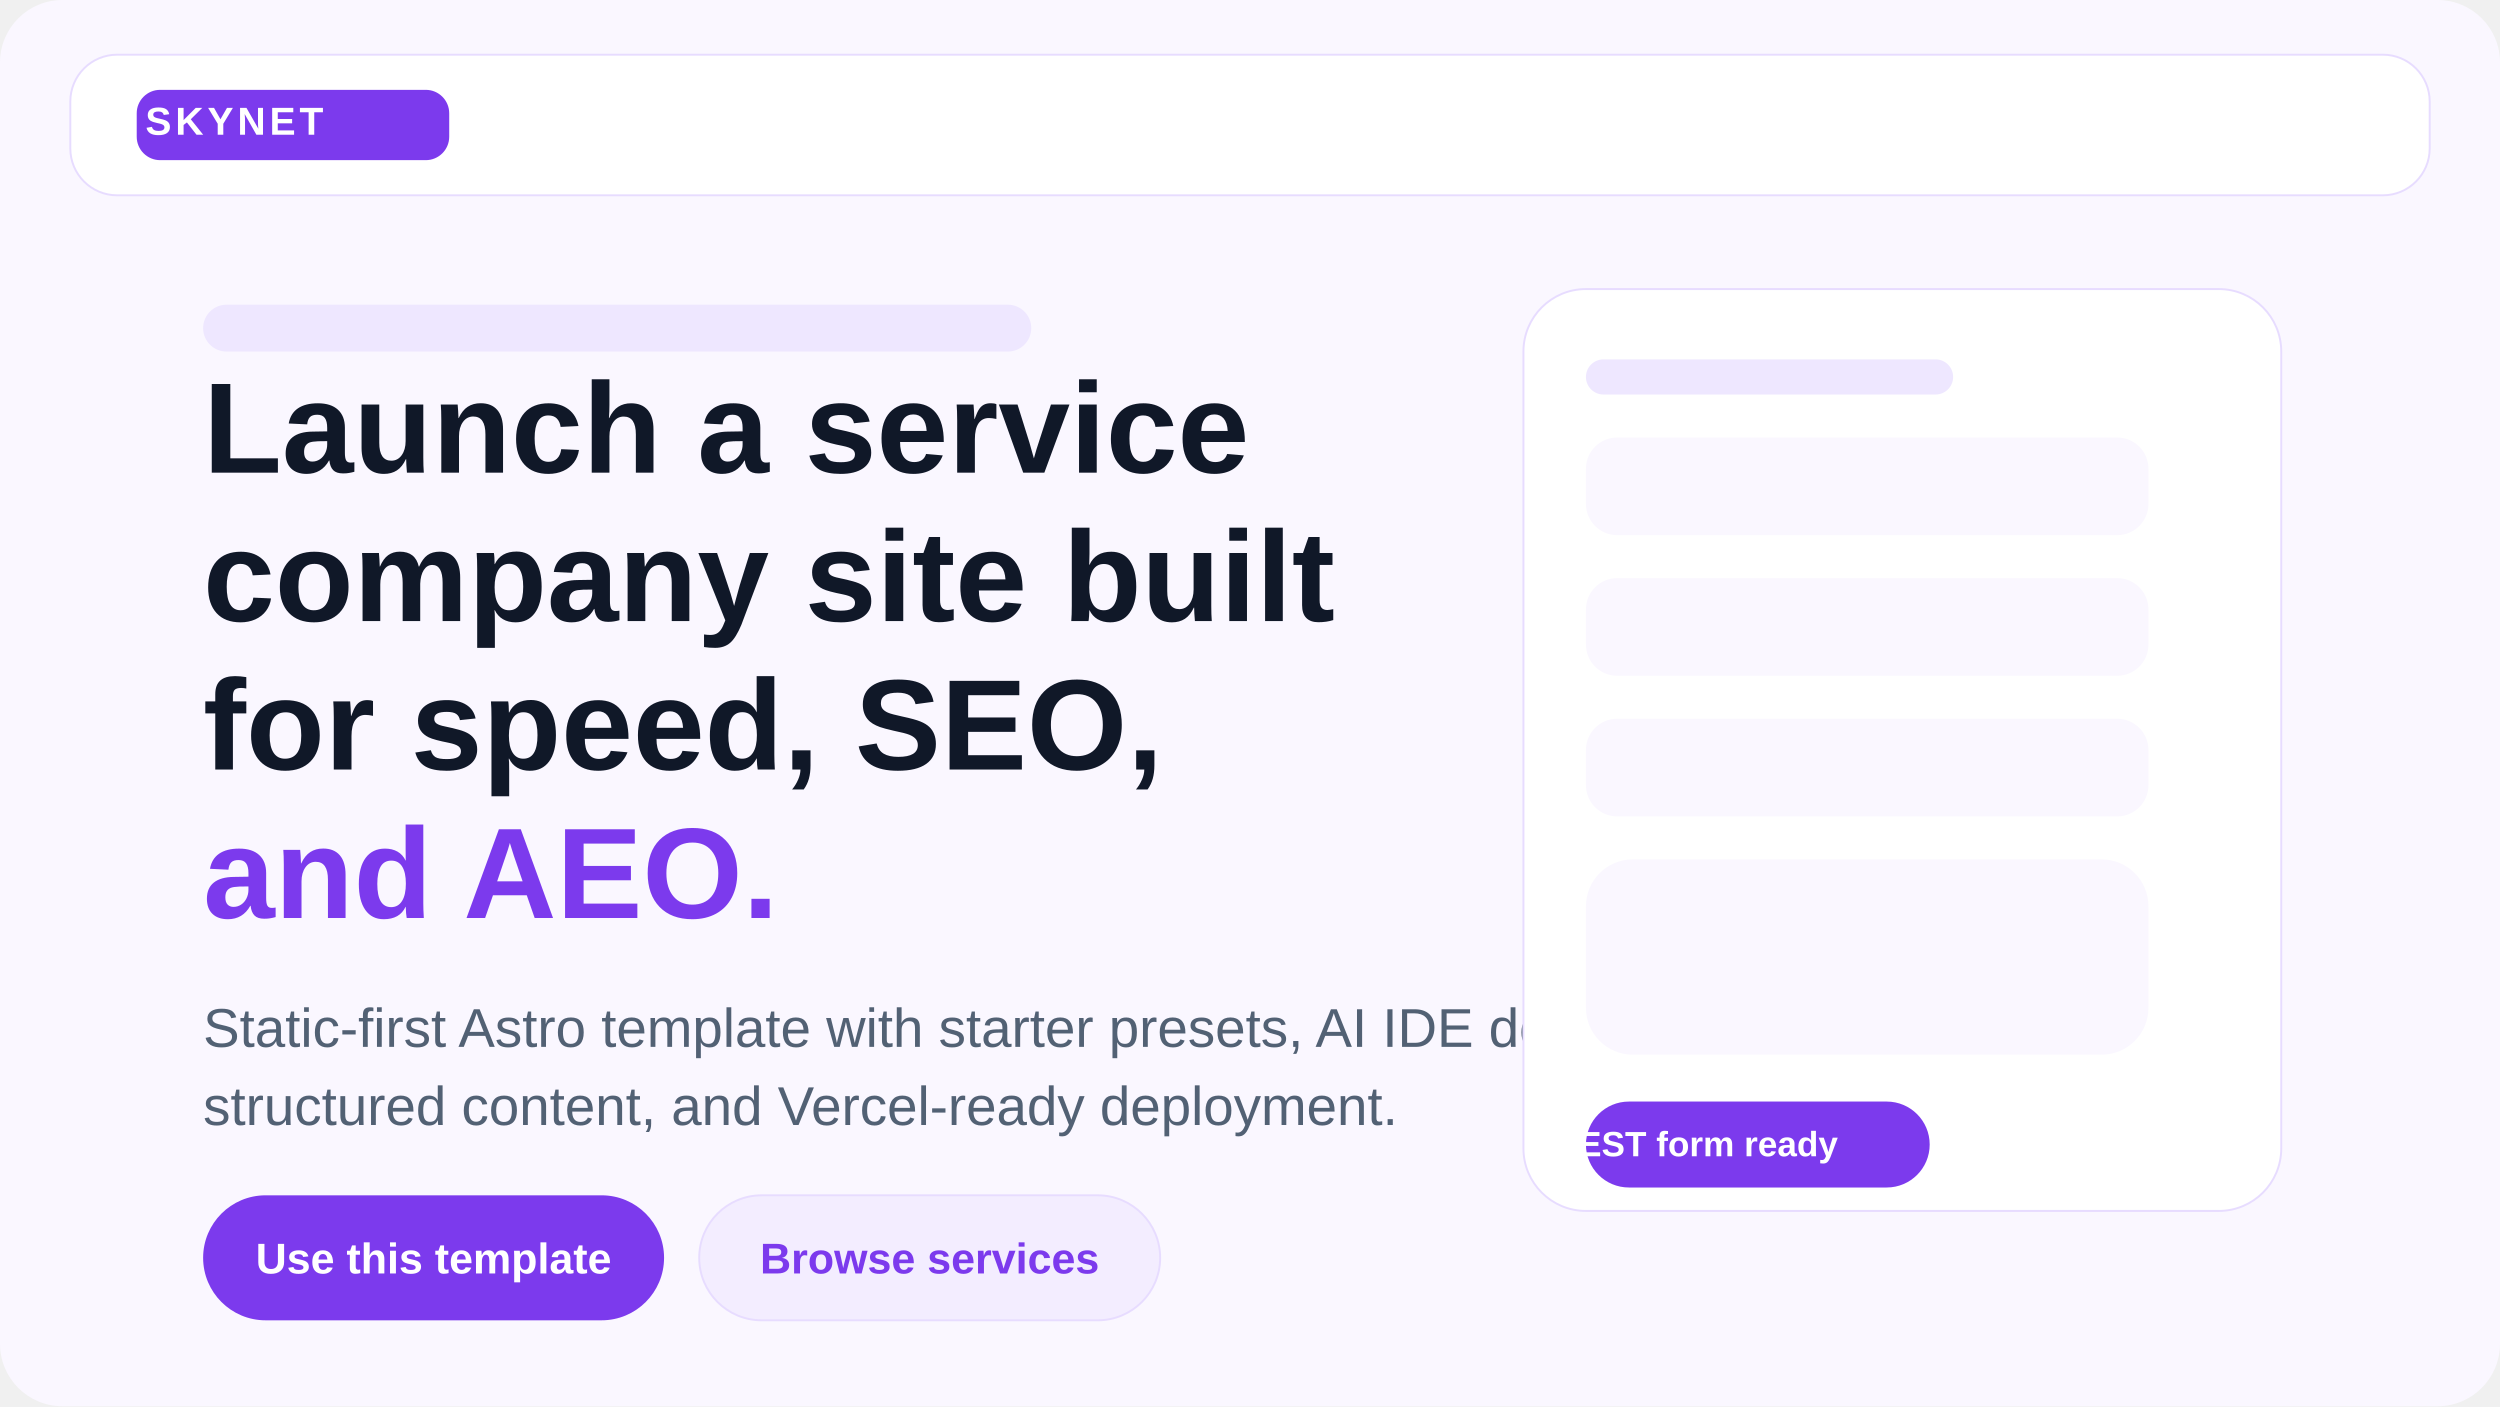
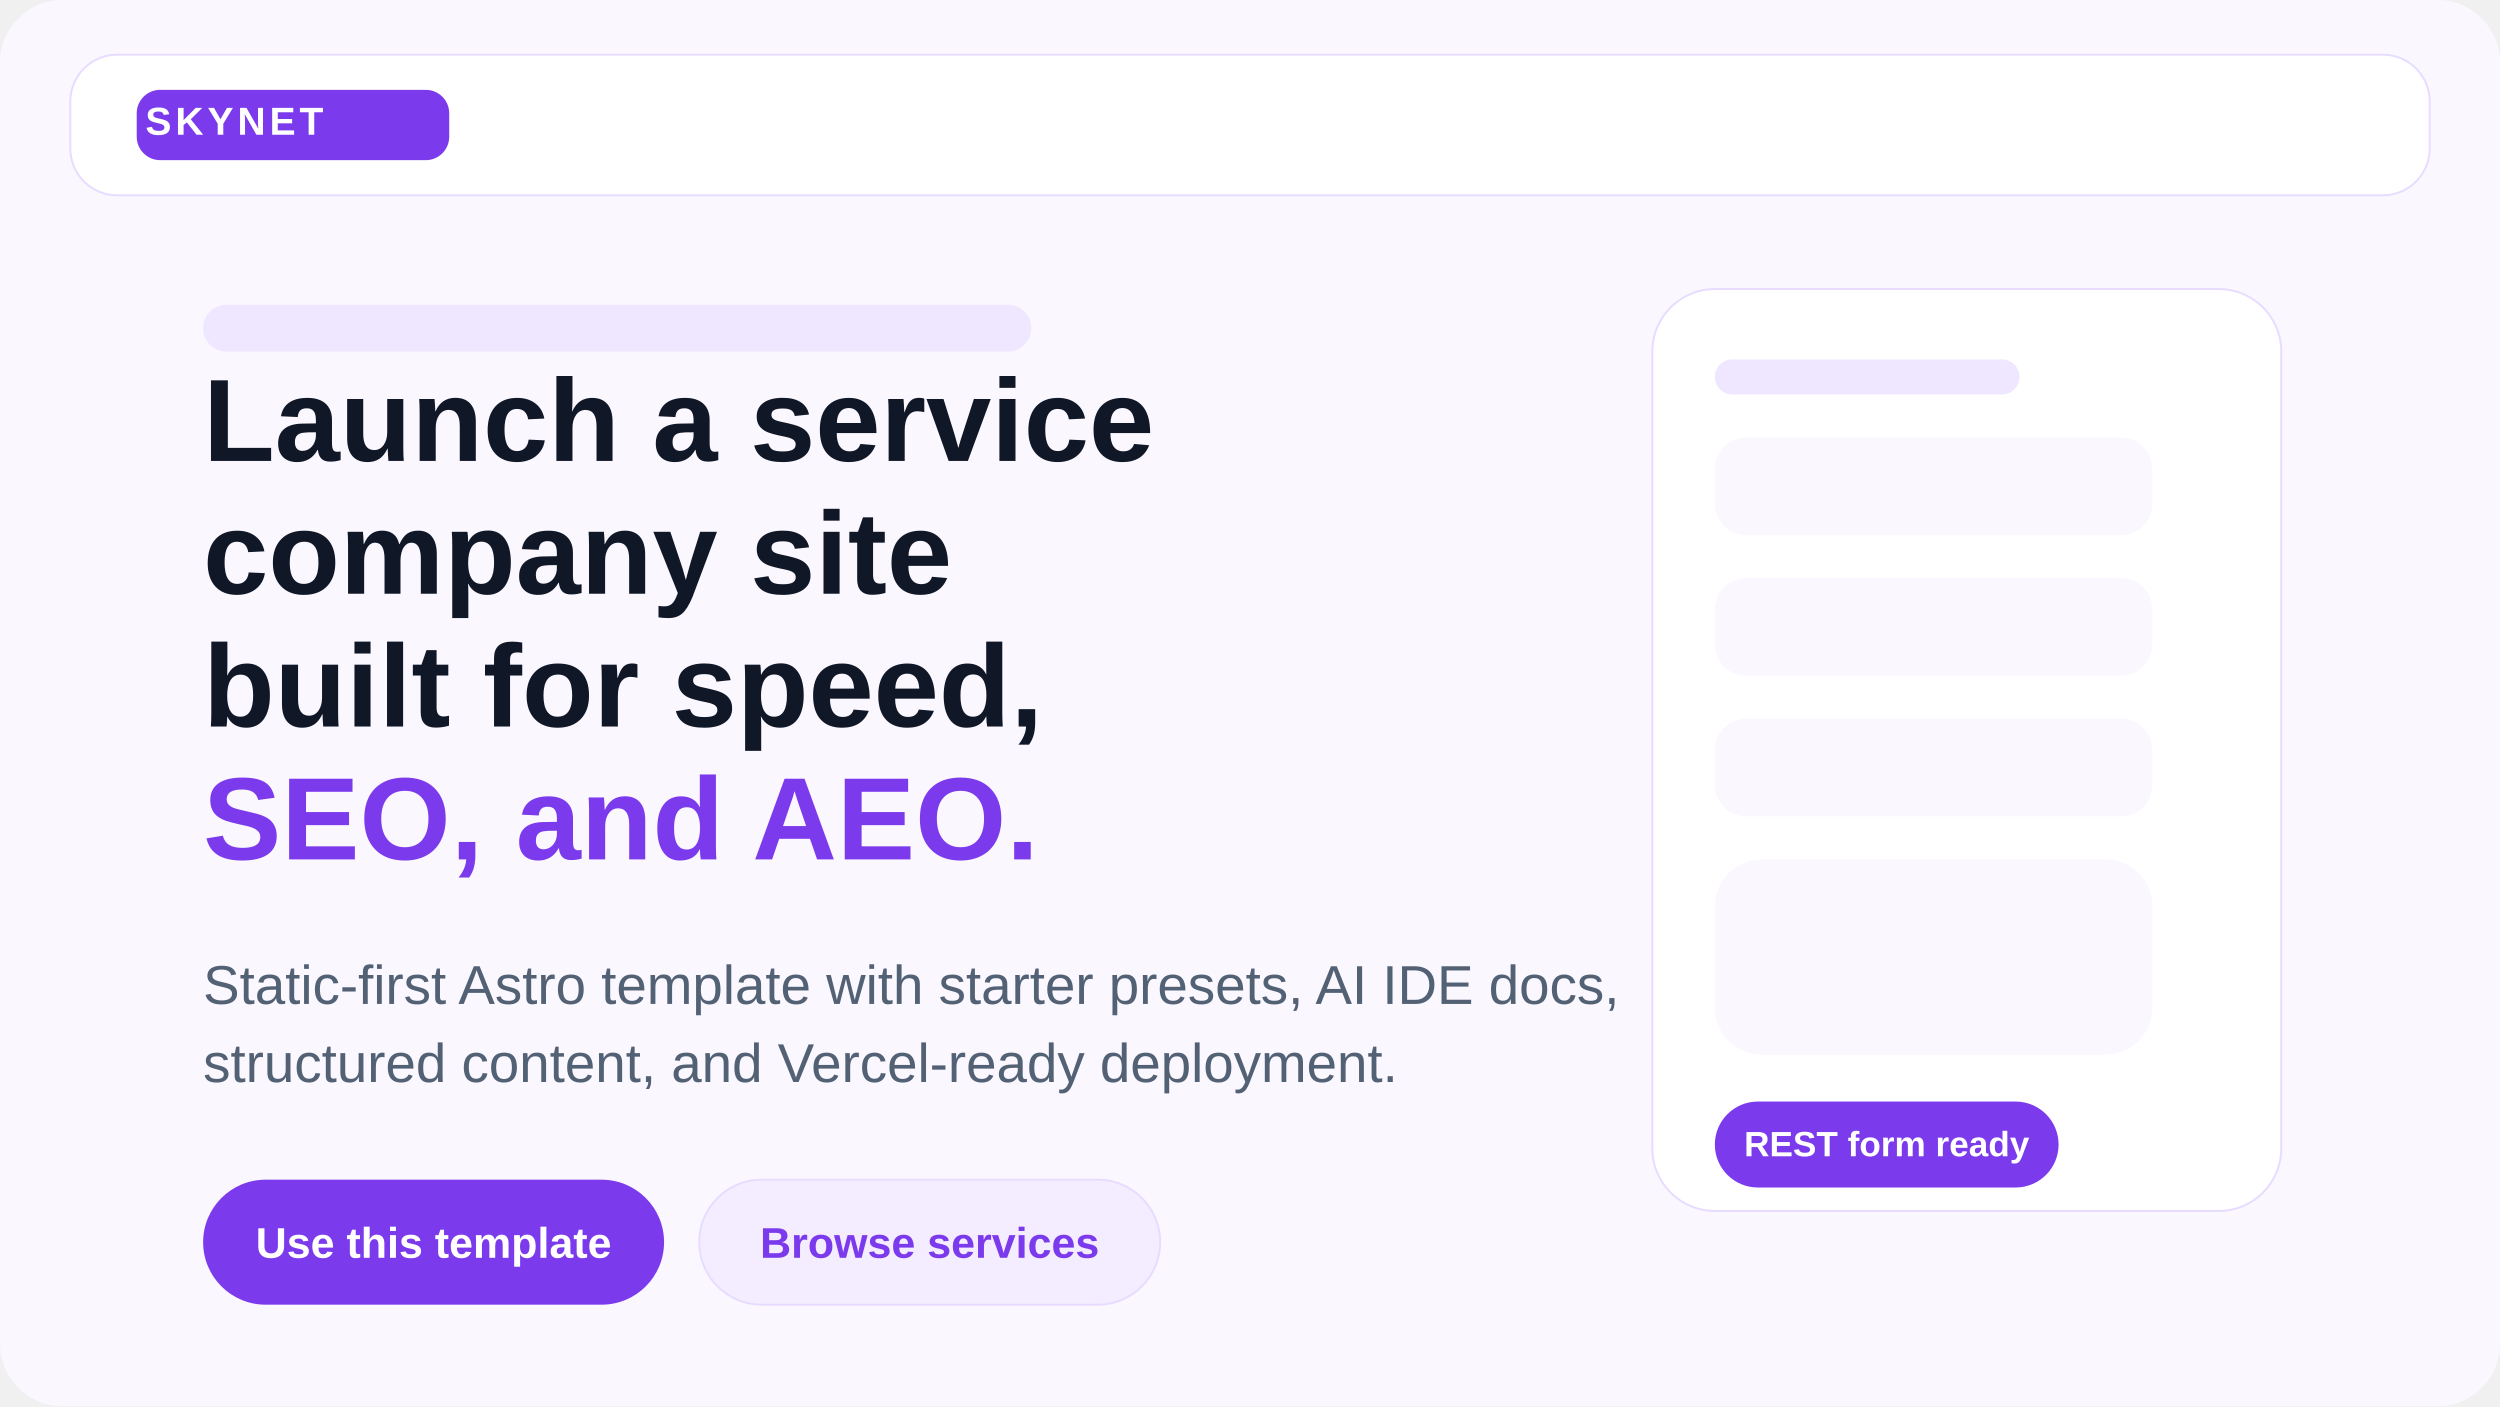
<svg xmlns="http://www.w3.org/2000/svg" width="1280" height="720" viewBox="0 0 1280 720" fill="none">
  <rect width="1280" height="720" rx="32" fill="#FAF7FF" />
  <rect x="36" y="28" width="1208" height="72" rx="24" fill="#FFFFFF" stroke="#E7DCFF" />
  <rect x="70" y="46" width="160" height="36" rx="12" fill="#7C3AED" />
  <text x="120" y="69" text-anchor="middle" fill="#FFFFFF" font-family="Sora, Arial, sans-serif" font-size="20" font-weight="700" letter-spacing="2">
    SKYNET
  </text>
  <rect x="104" y="156" width="424" height="24" rx="12" fill="#EEE7FF" />
-   <text x="104" y="242" fill="#101828" font-family="Sora, Arial, sans-serif" font-size="66" font-weight="700">
+   <text x="104" y="236" fill="#101828" font-family="Sora, Arial, sans-serif" font-size="60" font-weight="700">
    Launch a service
  </text>
-   <text x="104" y="318" fill="#101828" font-family="Sora, Arial, sans-serif" font-size="66" font-weight="700">
-     company site built
+   <text x="104" y="304" fill="#101828" font-family="Sora, Arial, sans-serif" font-size="60" font-weight="700">
+     company site
  </text>
-   <text x="104" y="394" fill="#101828" font-family="Sora, Arial, sans-serif" font-size="66" font-weight="700">
-     for speed, SEO,
+   <text x="104" y="372" fill="#101828" font-family="Sora, Arial, sans-serif" font-size="60" font-weight="700">
+     built for speed,
  </text>
-   <text x="104" y="470" fill="#7C3AED" font-family="Sora, Arial, sans-serif" font-size="66" font-weight="700">
-     and AEO.
+   <text x="104" y="440" fill="#7C3AED" font-family="Sora, Arial, sans-serif" font-size="60" font-weight="700">
+     SEO, and AEO.
  </text>
-   <text x="104" y="536" fill="#526174" font-family="Manrope, Arial, sans-serif" font-size="28">
+   <text x="104" y="514" fill="#526174" font-family="Manrope, Arial, sans-serif" font-size="28">
    Static-first Astro template with starter presets, AI IDE docs,
  </text>
-   <text x="104" y="576" fill="#526174" font-family="Manrope, Arial, sans-serif" font-size="28">
+   <text x="104" y="554" fill="#526174" font-family="Manrope, Arial, sans-serif" font-size="28">
    structured content, and Vercel-ready deployment.
  </text>
-   <rect x="104" y="612" width="236" height="64" rx="32" fill="#7C3AED" />
-   <text x="222" y="652" text-anchor="middle" fill="#FFFFFF" font-family="Manrope, Arial, sans-serif" font-size="22" font-weight="700">
+   <rect x="104" y="604" width="236" height="64" rx="32" fill="#7C3AED" />
+   <text x="222" y="644" text-anchor="middle" fill="#FFFFFF" font-family="Manrope, Arial, sans-serif" font-size="22" font-weight="700">
    Use this template
  </text>
-   <rect x="358" y="612" width="236" height="64" rx="32" fill="#F3EDFF" stroke="#E7DCFF" />
-   <text x="476" y="652" text-anchor="middle" fill="#7C3AED" font-family="Manrope, Arial, sans-serif" font-size="22" font-weight="700">
+   <rect x="358" y="604" width="236" height="64" rx="32" fill="#F3EDFF" stroke="#E7DCFF" />
+   <text x="476" y="644" text-anchor="middle" fill="#7C3AED" font-family="Manrope, Arial, sans-serif" font-size="22" font-weight="700">
    Browse services
  </text>
-   <rect x="780" y="148" width="388" height="472" rx="32" fill="#FFFFFF" stroke="#E7DCFF" />
-   <rect x="812" y="184" width="188" height="18" rx="9" fill="#EEE7FF" />
-   <rect x="812" y="224" width="288" height="50" rx="16" fill="#FAF7FF" />
-   <rect x="812" y="296" width="288" height="50" rx="16" fill="#FAF7FF" />
-   <rect x="812" y="368" width="288" height="50" rx="16" fill="#FAF7FF" />
-   <rect x="812" y="440" width="288" height="100" rx="24" fill="#FAF7FF" />
-   <rect x="812" y="564" width="176" height="44" rx="22" fill="#7C3AED" />
-   <text x="868" y="592" text-anchor="middle" fill="#FFFFFF" font-family="Manrope, Arial, sans-serif" font-size="18" font-weight="700">
+   <rect x="846" y="148" width="322" height="472" rx="32" fill="#FFFFFF" stroke="#E7DCFF" />
+   <rect x="878" y="184" width="156" height="18" rx="9" fill="#EEE7FF" />
+   <rect x="878" y="224" width="224" height="50" rx="16" fill="#FAF7FF" />
+   <rect x="878" y="296" width="224" height="50" rx="16" fill="#FAF7FF" />
+   <rect x="878" y="368" width="224" height="50" rx="16" fill="#FAF7FF" />
+   <rect x="878" y="440" width="224" height="100" rx="24" fill="#FAF7FF" />
+   <rect x="878" y="564" width="176" height="44" rx="22" fill="#7C3AED" />
+   <text x="966" y="592" text-anchor="middle" fill="#FFFFFF" font-family="Manrope, Arial, sans-serif" font-size="18" font-weight="700">
    REST form ready
  </text>
</svg>
